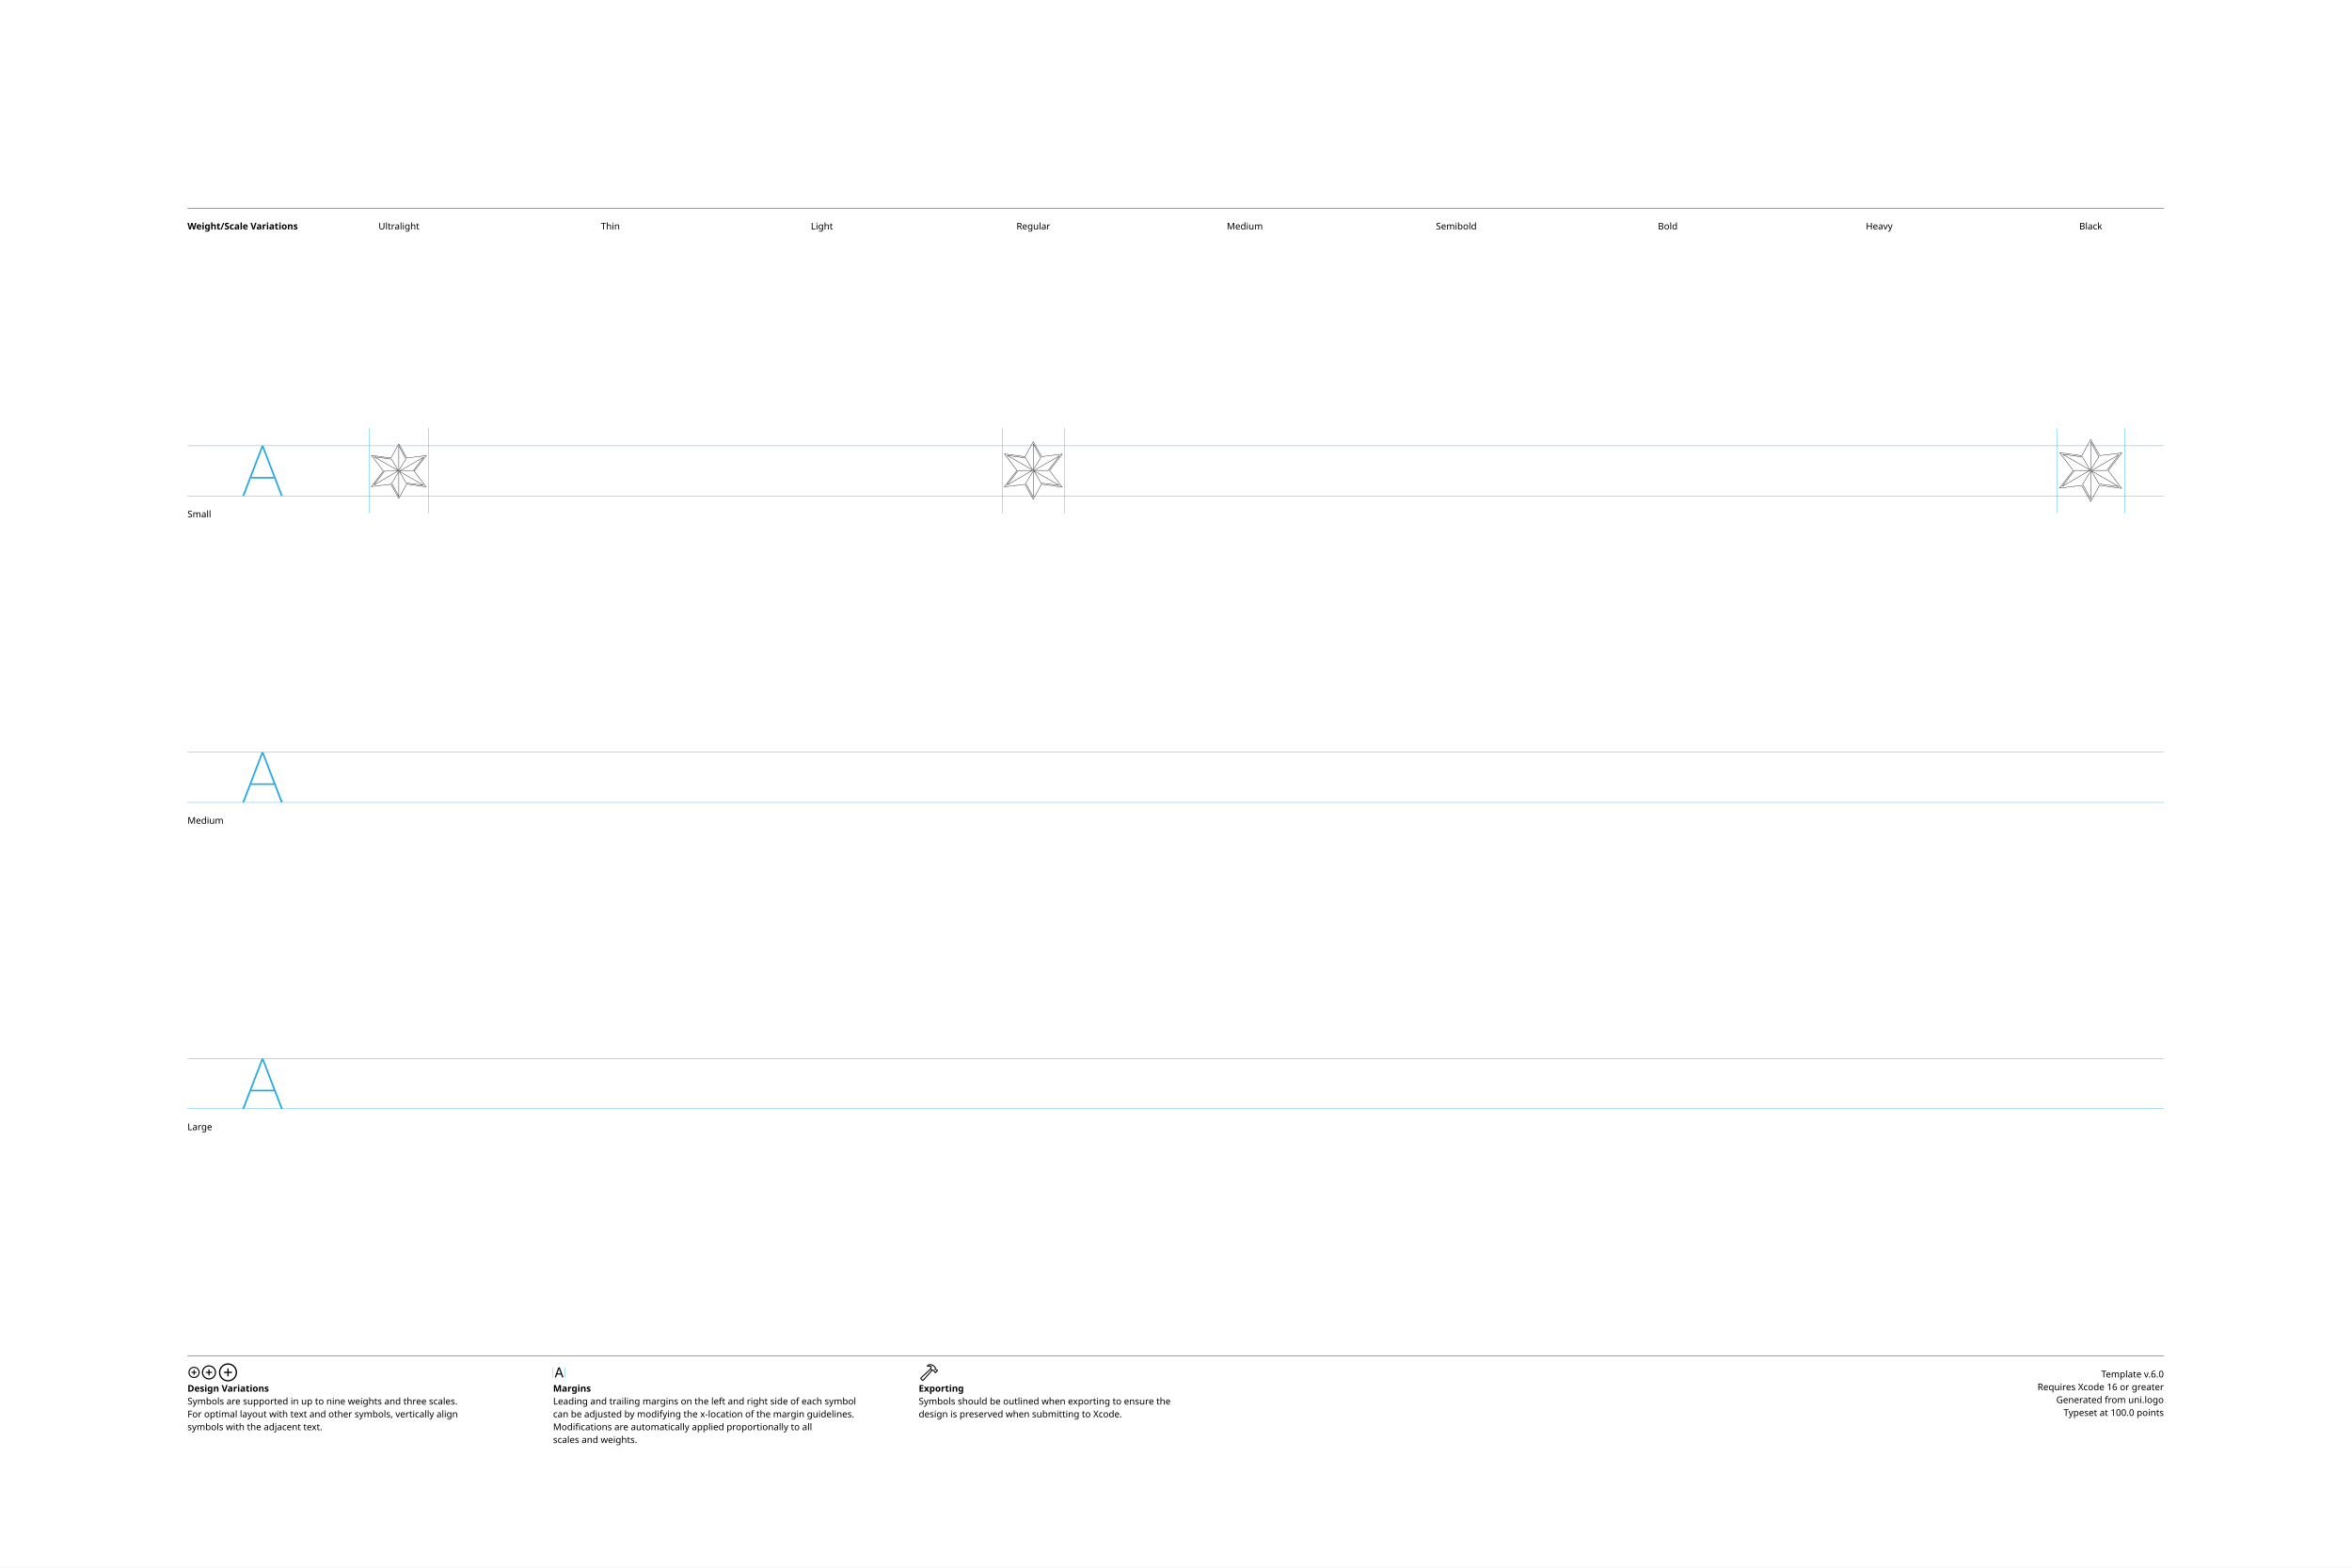
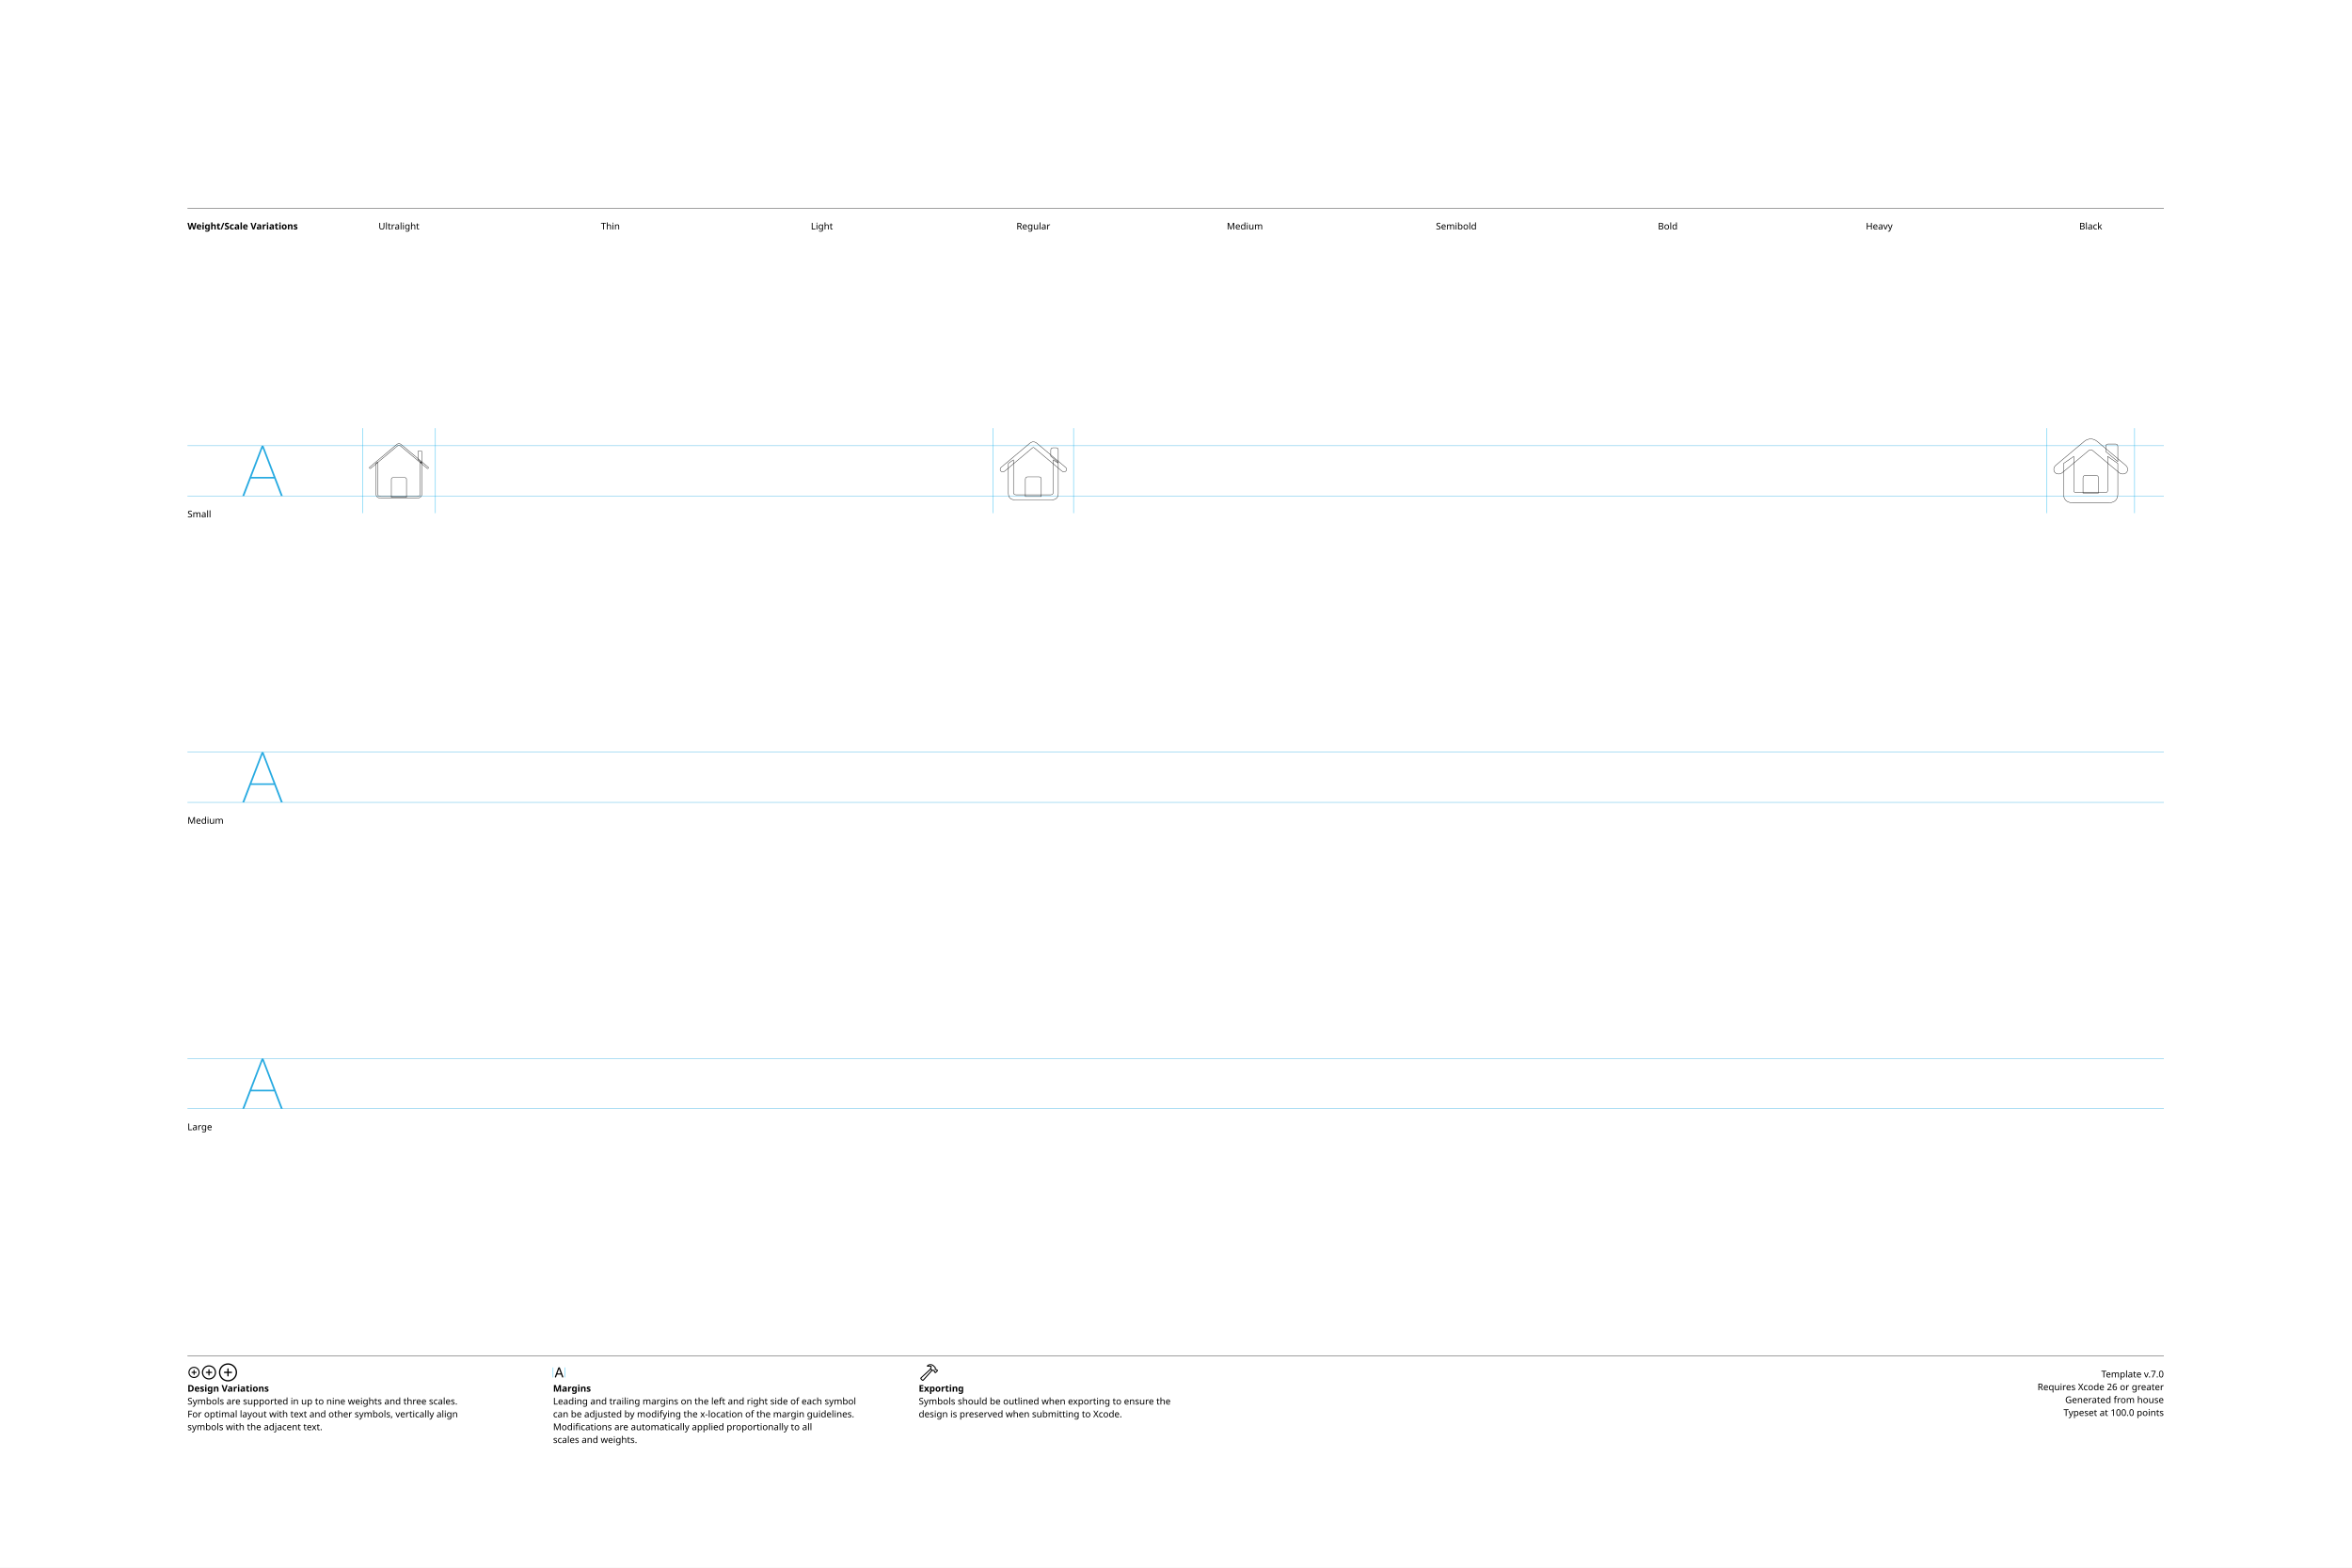
<svg xmlns="http://www.w3.org/2000/svg" version="1.1" viewBox="0 0 3300 2200">
-   <style>.defaults {-sfsymbols-variable-value-mode:color;-sfsymbols-draw-reverses-motion-groups:true}
+   <style>.defaults {-sfsymbols-draw-reverses-motion-groups:true}

- .monochrome-0 {-sfsymbols-motion-group:1;-sfsymbols-layer-tags:4ae7759e783b056}
- .monochrome-1 {opacity:0.0;-sfsymbols-clear-behind:true;-sfsymbols-motion-group:0;-sfsymbols-layer-tags:4ae7759e783b056}
+ .monochrome-0 {-sfsymbols-motion-group:0;-sfsymbols-layer-tags:house}

- .multicolor-0:black {-sfsymbols-motion-group:1;-sfsymbols-layer-tags:4ae7759e783b056}
- .multicolor-1:tintColor {opacity:0.0;-sfsymbols-clear-behind:true;-sfsymbols-motion-group:0;-sfsymbols-layer-tags:4ae7759e783b056}
+ .multicolor-0:systemCyanColor {-sfsymbols-motion-group:0;-sfsymbols-layer-tags:house}

- .hierarchical-0:secondary {-sfsymbols-motion-group:1;-sfsymbols-layer-tags:4ae7759e783b056}
- .hierarchical-1:primary {-sfsymbols-motion-group:0;-sfsymbols-layer-tags:4ae7759e783b056}
+ .hierarchical-0:primary {-sfsymbols-motion-group:0;-sfsymbols-layer-tags:house}

.SFSymbolsPreviewWireframe {fill:none;opacity:1.0;stroke:black;stroke-width:0.5}
</style>
  <g id="Notes">
    <rect height="2200" id="artboard" style="fill:white;opacity:1" width="3300" x="0" y="0" />
    <line style="fill:none;stroke:black;opacity:1;stroke-width:0.5;" x1="263" x2="3036" y1="292" y2="292" />
    <text style="stroke:none;fill:black;font-family:sans-serif;font-size:13;font-weight:bold;" transform="matrix(1 0 0 1 263 322)">Weight/Scale Variations</text>
    <text style="stroke:none;fill:black;font-family:sans-serif;font-size:13;text-anchor:middle;" transform="matrix(1 0 0 1 559.711 322)">Ultralight</text>
    <text style="stroke:none;fill:black;font-family:sans-serif;font-size:13;text-anchor:middle;" transform="matrix(1 0 0 1 856.422 322)">Thin</text>
    <text style="stroke:none;fill:black;font-family:sans-serif;font-size:13;text-anchor:middle;" transform="matrix(1 0 0 1 1153.13 322)">Light</text>
    <text style="stroke:none;fill:black;font-family:sans-serif;font-size:13;text-anchor:middle;" transform="matrix(1 0 0 1 1449.84 322)">Regular</text>
    <text style="stroke:none;fill:black;font-family:sans-serif;font-size:13;text-anchor:middle;" transform="matrix(1 0 0 1 1746.56 322)">Medium</text>
    <text style="stroke:none;fill:black;font-family:sans-serif;font-size:13;text-anchor:middle;" transform="matrix(1 0 0 1 2043.27 322)">Semibold</text>
    <text style="stroke:none;fill:black;font-family:sans-serif;font-size:13;text-anchor:middle;" transform="matrix(1 0 0 1 2339.98 322)">Bold</text>
    <text style="stroke:none;fill:black;font-family:sans-serif;font-size:13;text-anchor:middle;" transform="matrix(1 0 0 1 2636.69 322)">Heavy</text>
    <text style="stroke:none;fill:black;font-family:sans-serif;font-size:13;text-anchor:middle;" transform="matrix(1 0 0 1 2933.4 322)">Black</text>
    <line style="fill:none;stroke:black;opacity:1;stroke-width:0.5;" x1="263" x2="3036" y1="1903" y2="1903" />
    <g transform="matrix(0.2 0 0 0.2 263 1933)">
      <path d="m46.24 4.15c21.777 0 39.453-17.627 39.453-39.404s-17.676-39.404-39.453-39.404c-21.729 0-39.404 17.627-39.404 39.404s17.676 39.404 39.404 39.404Zm0-7.422c-17.676 0-31.934-14.307-31.934-31.982s14.258-31.982 31.934-31.982 31.982 14.307 31.982 31.982-14.307 31.982-31.982 31.982Zm3.613-17.773v-28.467c0-2.246-1.465-3.76-3.711-3.76-2.148 0-3.613 1.514-3.613 3.76v28.467c0 2.197 1.465 3.711 3.613 3.711 2.246 0 3.711-1.514 3.711-3.711Zm-17.822-10.596h28.418c2.197 0 3.711-1.465 3.711-3.613 0-2.197-1.514-3.711-3.711-3.711h-28.418c-2.246 0-3.76 1.514-3.76 3.711 0 2.148 1.514 3.613 3.76 3.613Z" />
    </g>
    <g transform="matrix(0.2 0 0 0.2 281.506 1933)">
      <path d="m58.545 14.551c27.49 0 49.805-22.314 49.805-49.805s-22.314-49.805-49.805-49.805-49.805 22.314-49.805 49.805 22.314 49.805 49.805 49.805Zm0-8.301c-22.949 0-41.504-18.555-41.504-41.504s18.555-41.504 41.504-41.504 41.504 18.555 41.504 41.504-18.555 41.504-41.504 41.504Zm4.053-23.096v-36.914c0-2.49-1.709-4.199-4.15-4.199-2.393 0-4.053 1.709-4.053 4.199v36.914c0 2.441 1.66 4.15 4.053 4.15 2.441 0 4.15-1.66 4.15-4.15Zm-22.559-14.404h36.963c2.441 0 4.15-1.611 4.15-4.004 0-2.441-1.709-4.15-4.15-4.15h-36.963c-2.49 0-4.15 1.709-4.15 4.15 0 2.393 1.66 4.004 4.15 4.004Z" />
    </g>
    <g transform="matrix(0.2 0 0 0.2 304.924 1933)">
      <path d="m74.853 28.32c35.107 0 63.623-28.467 63.623-63.574s-28.516-63.623-63.623-63.623-63.574 28.516-63.574 63.623 28.467 63.574 63.574 63.574Zm0-9.082c-30.127 0-54.492-24.365-54.492-54.492s24.365-54.492 54.492-54.492 54.492 24.365 54.492 54.492-24.365 54.492-54.492 54.492Zm4.443-30.322v-48.486c0-2.734-1.855-4.639-4.541-4.639-2.588 0-4.443 1.904-4.443 4.639v48.486c0 2.686 1.855 4.59 4.443 4.59 2.686 0 4.541-1.855 4.541-4.59Zm-28.711-19.775h48.486c2.686 0 4.59-1.807 4.59-4.395 0-2.734-1.855-4.59-4.59-4.59h-48.486c-2.734 0-4.59 1.855-4.59 4.59 0 2.588 1.855 4.395 4.59 4.395Z" />
    </g>
    <text style="stroke:none;fill:black;font-family:sans-serif;font-size:13;font-weight:bold;" transform="matrix(1 0 0 1 263 1953)">Design Variations</text>
    <text style="stroke:none;fill:black;font-family:sans-serif;font-size:13;" transform="matrix(1 0 0 1 263 1971)">Symbols are supported in up to nine weights and three scales.</text>
    <text style="stroke:none;fill:black;font-family:sans-serif;font-size:13;" transform="matrix(1 0 0 1 263 1989)">For optimal layout with text and other symbols, vertically align</text>
    <text style="stroke:none;fill:black;font-family:sans-serif;font-size:13;" transform="matrix(1 0 0 1 263 2007)">symbols with the adjacent text.</text>
    <line style="fill:none;stroke:#00AEEF;stroke-width:0.5;opacity:1.0;" x1="776" x2="776" y1="1919" y2="1933" />
    <g transform="matrix(0.2 0 0 0.2 776 1933)">
      <path d="m16.553 0.781c2.588 0 3.857-0.977 4.785-3.711l20.557-57.52h0.244l20.605 57.52c0.928 2.734 2.197 3.711 4.736 3.711 2.588 0 4.248-1.562 4.248-4.004 0-0.83-0.146-1.611-0.537-2.637l-22.9-60.986c-1.123-2.979-3.125-4.492-6.25-4.492-3.027 0-5.078 1.465-6.152 4.443l-22.9 61.084c-0.391 1.025-0.537 1.807-0.537 2.637 0 2.441 1.562 3.955 4.102 3.955Zm10.205-20.947h30.664c2.002 0 3.662-1.66 3.662-3.662 0-2.051-1.66-3.662-3.662-3.662h-30.664c-2.002 0-3.662 1.611-3.662 3.662 0 2.002 1.66 3.662 3.662 3.662Z" />
    </g>
    <line style="fill:none;stroke:#00AEEF;stroke-width:0.5;opacity:1.0;" x1="792.836" x2="792.836" y1="1919" y2="1933" />
    <text style="stroke:none;fill:black;font-family:sans-serif;font-size:13;font-weight:bold;" transform="matrix(1 0 0 1 776 1953)">Margins</text>
    <text style="stroke:none;fill:black;font-family:sans-serif;font-size:13;" transform="matrix(1 0 0 1 776 1971)">Leading and trailing margins on the left and right side of each symbol</text>
    <text style="stroke:none;fill:black;font-family:sans-serif;font-size:13;" transform="matrix(1 0 0 1 776 1989)">can be adjusted by modifying the x-location of the margin guidelines.</text>
    <text style="stroke:none;fill:black;font-family:sans-serif;font-size:13;" transform="matrix(1 0 0 1 776 2007)">Modifications are automatically applied proportionally to all</text>
    <text style="stroke:none;fill:black;font-family:sans-serif;font-size:13;" transform="matrix(1 0 0 1 776 2025)">scales and weights.</text>
    <g transform="matrix(0.2 0 0 0.2 1289 1933)">
      <path d="m14.209 13.135 7.861 7.861c4.297 4.395 9.326 4.102 13.867-1.025l60.693-68.213-4.883-4.883-60.254 67.676c-1.807 1.953-3.467 2.441-5.811 0.098l-5.176-5.127c-2.295-2.295-1.807-3.955 0.195-5.811l67.481-62.158-4.883-4.834-68.066 62.598c-4.98 4.59-5.322 9.473-1.025 13.818Zm44.873-97.461c-2.051 2.002-2.246 4.883-1.074 6.787 1.123 1.807 3.467 3.027 6.592 2.246 5.859-1.66 12.598-2.393 18.896 0.928l-2.686 7.129c-1.611 4.004-0.732 6.885 1.709 9.424l10.254 10.303c2.344 2.393 4.541 2.441 7.08 1.953l4.443-0.732 2.588 2.539-0.195 2.246c-0.098 2.295 0.537 4.297 2.783 6.494l3.369 3.32c2.295 2.295 5.518 2.49 7.812 0.195l12.988-13.037c2.295-2.344 2.148-5.371-0.195-7.666l-3.418-3.418c-2.197-2.197-4.053-3.027-6.348-2.881l-2.344 0.244-2.441-2.441 1.025-4.688c0.635-2.734-0.244-4.98-2.881-7.617l-11.279-11.182c-12.94-12.842-35.596-11.035-46.68-0.146Zm7.08 2.051c8.789-6.396 25.977-5.664 33.691 1.953l12.305 12.207c1.025 1.025 1.221 1.807 0.928 3.32l-1.465 6.641 6.738 6.689 4.395-0.244c1.123-0.049 1.514 0.049 2.344 0.879l2.539 2.49-10.84 10.84-2.49-2.49c-0.83-0.879-0.977-1.221-0.928-2.393l0.293-4.346-6.689-6.738-6.836 1.172c-1.416 0.293-2.051 0.195-3.174-0.879l-8.936-8.887c-1.074-1.025-1.172-1.709-0.488-3.369l4.59-11.475c-6.104-6.348-17.041-7.52-25.586-4.59-0.684 0.244-0.928-0.391-0.391-0.781Z" />
    </g>
    <text style="stroke:none;fill:black;font-family:sans-serif;font-size:13;font-weight:bold;" transform="matrix(1 0 0 1 1289 1953)">Exporting</text>
    <text style="stroke:none;fill:black;font-family:sans-serif;font-size:13;" transform="matrix(1 0 0 1 1289 1971)">Symbols should be outlined when exporting to ensure the</text>
    <text style="stroke:none;fill:black;font-family:sans-serif;font-size:13;" transform="matrix(1 0 0 1 1289 1989)">design is preserved when submitting to Xcode.</text>
-     <text id="template-version" style="stroke:none;fill:black;font-family:sans-serif;font-size:13;text-anchor:end;" transform="matrix(1 0 0 1 3036 1933)">Template v.6.0</text>
-     <text style="stroke:none;fill:black;font-family:sans-serif;font-size:13;text-anchor:end;" transform="matrix(1 0 0 1 3036 1951)">Requires Xcode 16 or greater</text>
-     <text id="descriptive-name" style="stroke:none;fill:black;font-family:sans-serif;font-size:13;text-anchor:end;" transform="matrix(1 0 0 1 3036 1969)">Generated from uni.logo</text>
+     <text id="template-version" style="stroke:none;fill:black;font-family:sans-serif;font-size:13;text-anchor:end;" transform="matrix(1 0 0 1 3036 1933)">Template v.7.0</text>
+     <text style="stroke:none;fill:black;font-family:sans-serif;font-size:13;text-anchor:end;" transform="matrix(1 0 0 1 3036 1951)">Requires Xcode 26 or greater</text>
+     <text id="descriptive-name" style="stroke:none;fill:black;font-family:sans-serif;font-size:13;text-anchor:end;" transform="matrix(1 0 0 1 3036 1969)">Generated from house</text>
    <text style="stroke:none;fill:black;font-family:sans-serif;font-size:13;text-anchor:end;" transform="matrix(1 0 0 1 3036 1987)">Typeset at 100.0 points</text>
    <text style="stroke:none;fill:black;font-family:sans-serif;font-size:13;" transform="matrix(1 0 0 1 263 726)">Small</text>
    <text style="stroke:none;fill:black;font-family:sans-serif;font-size:13;" transform="matrix(1 0 0 1 263 1156)">Medium</text>
    <text style="stroke:none;fill:black;font-family:sans-serif;font-size:13;" transform="matrix(1 0 0 1 263 1586)">Large</text>
  </g>
  <g id="Guides">
    <g id="H-reference" style="fill:#27AAE1;stroke:none;" transform="matrix(1 0 0 1 339 696)">
      <path d="M0.994 0L3.638 0L29.328-67.132L30.03-67.132L30.03-70.459L28.123-70.459ZM11.688-24.48L46.981-24.48L46.231-26.729L12.438-26.729ZM55.12 0L57.764 0L30.638-70.459L29.433-70.459L29.433-67.132Z" />
    </g>
    <line id="Baseline-S" style="fill:none;stroke:#27AAE1;opacity:1;stroke-width:0.5;" x1="263" x2="3036" y1="696" y2="696" />
    <line id="Capline-S" style="fill:none;stroke:#27AAE1;opacity:1;stroke-width:0.5;" x1="263" x2="3036" y1="625.541" y2="625.541" />
    <g id="H-reference" style="fill:#27AAE1;stroke:none;" transform="matrix(1 0 0 1 339 1126)">
      <path d="M0.994 0L3.638 0L29.328-67.132L30.03-67.132L30.03-70.459L28.123-70.459ZM11.688-24.48L46.981-24.48L46.231-26.729L12.438-26.729ZM55.12 0L57.764 0L30.638-70.459L29.433-70.459L29.433-67.132Z" />
    </g>
    <line id="Baseline-M" style="fill:none;stroke:#27AAE1;opacity:1;stroke-width:0.5;" x1="263" x2="3036" y1="1126" y2="1126" />
    <line id="Capline-M" style="fill:none;stroke:#27AAE1;opacity:1;stroke-width:0.5;" x1="263" x2="3036" y1="1055.54" y2="1055.54" />
    <g id="H-reference" style="fill:#27AAE1;stroke:none;" transform="matrix(1 0 0 1 339 1556)">
      <path d="M0.994 0L3.638 0L29.328-67.132L30.03-67.132L30.03-70.459L28.123-70.459ZM11.688-24.48L46.981-24.48L46.231-26.729L12.438-26.729ZM55.12 0L57.764 0L30.638-70.459L29.433-70.459L29.433-67.132Z" />
    </g>
    <line id="Baseline-L" style="fill:none;stroke:#27AAE1;opacity:1;stroke-width:0.5;" x1="263" x2="3036" y1="1556" y2="1556" />
    <line id="Capline-L" style="fill:none;stroke:#27AAE1;opacity:1;stroke-width:0.5;" x1="263" x2="3036" y1="1485.54" y2="1485.54" />
-     <line id="right-margin-Black-S" style="fill:none;stroke:#00AEEF;stroke-width:0.5;opacity:1.0;" x1="2981.08" x2="2981.08" y1="600.785" y2="720.121" />
-     <line id="left-margin-Black-S" style="fill:none;stroke:#00AEEF;stroke-width:0.5;opacity:1.0;" x1="2885.72" x2="2885.72" y1="600.785" y2="720.121" />
-     <line id="right-margin-Regular-S" style="fill:none;stroke:#00AEEF;stroke-width:0.5;opacity:1.0;" x1="1493.57" x2="1493.57" y1="600.785" y2="720.121" />
-     <line id="left-margin-Regular-S" style="fill:none;stroke:#00AEEF;stroke-width:0.5;opacity:1.0;" x1="1406.12" x2="1406.12" y1="600.785" y2="720.121" />
-     <line id="right-margin-Ultralight-S" style="fill:none;stroke:#00AEEF;stroke-width:0.5;opacity:1.0;" x1="601.484" x2="601.484" y1="600.785" y2="720.121" />
-     <line id="left-margin-Ultralight-S" style="fill:none;stroke:#00AEEF;stroke-width:0.5;opacity:1.0;" x1="517.938" x2="517.938" y1="600.785" y2="720.121" />
+     <line id="right-margin-Black-S" style="fill:none;stroke:#00AEEF;stroke-width:0.5;opacity:1.0;" x1="2994.97" x2="2994.97" y1="600.785" y2="720.121" />
+     <line id="left-margin-Black-S" style="fill:none;stroke:#00AEEF;stroke-width:0.5;opacity:1.0;" x1="2871.83" x2="2871.83" y1="600.785" y2="720.121" />
+     <line id="right-margin-Regular-S" style="fill:none;stroke:#00AEEF;stroke-width:0.5;opacity:1.0;" x1="1506.24" x2="1506.24" y1="600.785" y2="720.121" />
+     <line id="left-margin-Regular-S" style="fill:none;stroke:#00AEEF;stroke-width:0.5;opacity:1.0;" x1="1393.45" x2="1393.45" y1="600.785" y2="720.121" />
+     <line id="right-margin-Ultralight-S" style="fill:none;stroke:#00AEEF;stroke-width:0.5;opacity:1.0;" x1="610.954" x2="610.954" y1="600.785" y2="720.121" />
+     <line id="left-margin-Ultralight-S" style="fill:none;stroke:#00AEEF;stroke-width:0.5;opacity:1.0;" x1="508.469" x2="508.469" y1="600.785" y2="720.121" />
  </g>
  <g id="Symbols">
-     <g id="Black-S" transform="matrix(1 0 0 1 2885.72 696)">
-       <path class="monochrome-0 multicolor-0:black hierarchical-0:secondary SFSymbolsPreviewWireframe" d="M91.411-60.388L60.357-56.628L47.656-79.2L35.212-56.485L4.25-60.721L23.033-35.711L3.88-11.016L34.934-14.777L47.635 7.8L60.079-14.92L91.044-10.679L72.258-35.69L91.411-60.389L91.411-60.389L91.411-60.389L91.411-60.389L91.411-60.388Z" />
-       <path class="monochrome-1 multicolor-1:tintColor hierarchical-1:primary SFSymbolsPreviewWireframe" d="M48.654-35.163L87.002-13.201L59.296-16.895L48.654-35.163L48.654-35.163L48.654-35.163ZM25.058-35.799L46.199-35.799L8.007-13.602L25.058-35.799ZM46.7-36.439L8.352-58.397L36.058-54.708L46.7-36.439L46.7-36.439ZM47.677-34.944L47.677 4.507L36.395-16.448L47.677-34.944L47.677-34.944L47.677-34.944L47.677-34.944ZM58.993-54.952L47.677-36.456L47.677-75.903L58.993-54.952ZM87.347-57.996L70.295-35.799L49.155-35.799L87.347-57.996L87.347-57.996Z" />
+     <g id="Black-S" transform="matrix(1 0 0 1 2871.83 696)">
+       <path class="monochrome-0 multicolor-0:systemCyanColor hierarchical-0:primary SFSymbolsPreviewWireframe" d="M50.732-4.15L72.412-4.15L72.412-25.635C72.412-27.539 71.191-28.76 69.287-28.76L53.906-28.76C52.002-28.76 50.732-27.539 50.732-25.635ZM16.748-30.811C18.506-30.811 20.459-31.592 22.07-32.959L58.545-63.525C59.522-64.356 60.547-64.795 61.572-64.795C62.598-64.795 63.623-64.356 64.6-63.525L101.074-32.959C102.686-31.592 104.639-30.811 106.396-30.811C110.596-30.811 113.379-33.447 113.379-37.451C113.379-39.453 112.305-41.602 110.498-43.115L70.703-76.514C67.969-78.809 64.746-79.981 61.572-79.981C58.398-79.981 55.176-78.809 52.441-76.514L12.646-43.115C10.84-41.602 9.766-39.453 9.766-37.451C9.766-33.447 12.549-30.811 16.748-30.811ZM82.764-62.256L99.561-48.291L99.561-69.775C99.561-71.68 98.34-72.9 96.436-72.9L85.938-72.9C84.033-72.9 82.764-71.68 82.764-69.775ZM35.693 9.473L87.451 9.473C95.019 9.473 99.561 4.932 99.561-2.1L99.561-45.703L85.4-55.469L85.4-8.008C85.4-5.908 84.18-4.688 82.08-4.688L41.065-4.688C38.965-4.688 37.744-5.908 37.744-8.008L37.744-55.469L23.584-45.703L23.584-2.1C23.584 4.932 28.125 9.473 35.693 9.473Z" />
    </g>
-     <g id="Regular-S" transform="matrix(1 0 0 1 1406.12 696)">
-       <path class="monochrome-0 multicolor-0:black hierarchical-0:secondary SFSymbolsPreviewWireframe" d="M84.273-58.707L55.397-55.21L43.587-76.2L32.015-55.077L3.225-59.017L20.69-35.76L2.88-12.796L31.756-16.294L43.567 4.7L55.139-16.427L83.933-12.483L66.464-35.74L84.273-58.708L84.273-58.708L84.273-58.708L84.273-58.708L84.273-58.707Z" />
-       <path class="monochrome-1 multicolor-1:tintColor hierarchical-1:primary SFSymbolsPreviewWireframe" d="M44.515-35.251L80.174-14.829L54.41-18.263L44.515-35.251L44.515-35.251L44.515-35.251ZM22.573-35.842L42.232-35.842L6.718-15.201L22.573-35.842ZM42.698-36.437L7.039-56.855L32.802-53.425L42.698-36.437L42.698-36.437ZM43.606-35.047L43.606 1.638L33.115-17.848L43.606-35.047L43.606-35.047L43.606-35.047L43.606-35.047ZM54.128-53.652L43.606-36.453L43.606-73.134L54.128-53.652ZM80.495-56.483L64.639-35.842L44.981-35.842L80.495-56.483L80.495-56.483Z" />
+     <g id="Regular-S" transform="matrix(1 0 0 1 1393.45 696)">
+       <path class="monochrome-0 multicolor-0:systemCyanColor hierarchical-0:primary SFSymbolsPreviewWireframe" d="M45.215 0.83L67.578 0.83L67.578-23.73C67.578-25.586 66.406-26.807 64.502-26.807L48.291-26.807C46.435-26.807 45.215-25.586 45.215-23.73ZM13.574-33.789C14.795-33.789 15.82-34.473 16.699-35.205L55.127-67.481C55.518-67.822 56.006-67.969 56.397-67.969C56.787-67.969 57.227-67.822 57.617-67.481L96.094-35.205C96.973-34.473 97.998-33.789 99.219-33.789C101.611-33.789 103.027-35.498 103.027-37.305C103.027-38.281 102.588-39.355 101.66-40.137L61.279-74.023C59.717-75.293 58.057-75.928 56.397-75.928C54.736-75.928 53.027-75.293 51.514-74.023L11.133-40.137C10.205-39.355 9.766-38.281 9.766-37.305C9.766-35.498 11.182-33.789 13.574-33.789ZM80.859-55.81L91.406-46.924L91.406-64.6C91.406-66.455 90.186-67.627 88.33-67.627L83.936-67.627C82.129-67.627 80.859-66.455 80.859-64.6ZM30.42 5.42L82.324 5.42C88.037 5.42 91.406 2.148 91.406-3.418L91.406-45.898L84.326-50.586L84.326-5.225C84.326-2.93 83.057-1.611 80.859-1.611L31.934-1.611C29.736-1.611 28.418-2.93 28.418-5.225L28.418-50.586L21.387-45.898L21.387-3.418C21.387 2.148 24.756 5.42 30.42 5.42Z" />
    </g>
-     <g id="Ultralight-S" transform="matrix(1 0 0 1 517.938 696)">
-       <path class="monochrome-0 multicolor-0:black hierarchical-0:secondary SFSymbolsPreviewWireframe" d="M80.129-56.637L52.788-53.326L41.605-73.2L30.648-53.2L3.388-56.93L19.925-34.909L3.062-13.167L30.404-16.478L41.586 3.4L52.543-16.604L79.807-12.87L63.266-34.891L80.129-56.637L80.129-56.637L80.129-56.637L80.129-56.637L80.129-56.637Z" />
-       <path class="monochrome-1 multicolor-1:tintColor hierarchical-1:primary SFSymbolsPreviewWireframe" d="M42.484-34.427L76.247-15.091L51.853-18.343L42.484-34.427L42.484-34.427L42.484-34.427ZM21.709-34.987L40.322-34.987L6.696-15.443L21.709-34.987ZM40.763-35.551L7-54.883L31.394-51.635L40.763-35.551L40.763-35.551ZM41.623-34.234L41.623 0.5L31.69-17.95L41.623-34.235L41.623-34.234L41.623-34.234L41.623-34.234ZM51.586-51.85L41.623-35.566L41.623-70.297L51.586-51.85ZM76.551-54.531L61.538-34.987L42.925-34.987L76.551-54.531L76.551-54.531Z" />
+     <g id="Ultralight-S" transform="matrix(1 0 0 1 508.469 696)">
+       <path class="monochrome-0 multicolor-0:systemCyanColor hierarchical-0:primary SFSymbolsPreviewWireframe" d="M40.629 1.738L61.856 1.738L61.856-23.549C61.856-24.859 61.002-25.671 59.734-25.671L42.751-25.671C41.486-25.671 40.629-24.859 40.629-23.549ZM10.895-38.466C11.253-38.466 11.461-38.605 11.75-38.838L49.451-70.478C50.023-71.001 50.602-71.238 51.265-71.238C51.883-71.238 52.459-71.001 53.031-70.478L90.735-38.838C91.024-38.605 91.232-38.466 91.59-38.466C92.302-38.466 92.719-38.949 92.719-39.484C92.719-39.916 92.552-40.173 92.124-40.545L54.513-72.116C53.45-73.022 52.335-73.476 51.265-73.476C50.15-73.476 49.031-73.022 47.972-72.116L10.361-40.545C9.933-40.173 9.766-39.916 9.766-39.484C9.766-38.949 10.228-38.466 10.895-38.466ZM77.908-51.088L83.505-46.334L83.505-61.875C83.505-62.731 82.92-63.313 82.064-63.313L79.349-63.313C78.496-63.313 77.908-62.731 77.908-61.875ZM25.697 2.968L76.784 2.968C81.226 2.968 83.505 0.605 83.505-3.736L83.505-45.762L81.329-47.544L81.329-4.226C81.329-0.75 79.787 0.75 76.364 0.75L26.121 0.75C22.698 0.75 21.198-0.75 21.198-4.226L21.198-47.407L18.98-45.762L18.98-3.736C18.98 0.65 21.259 2.968 25.697 2.968Z" />
    </g>
  </g>
</svg>
